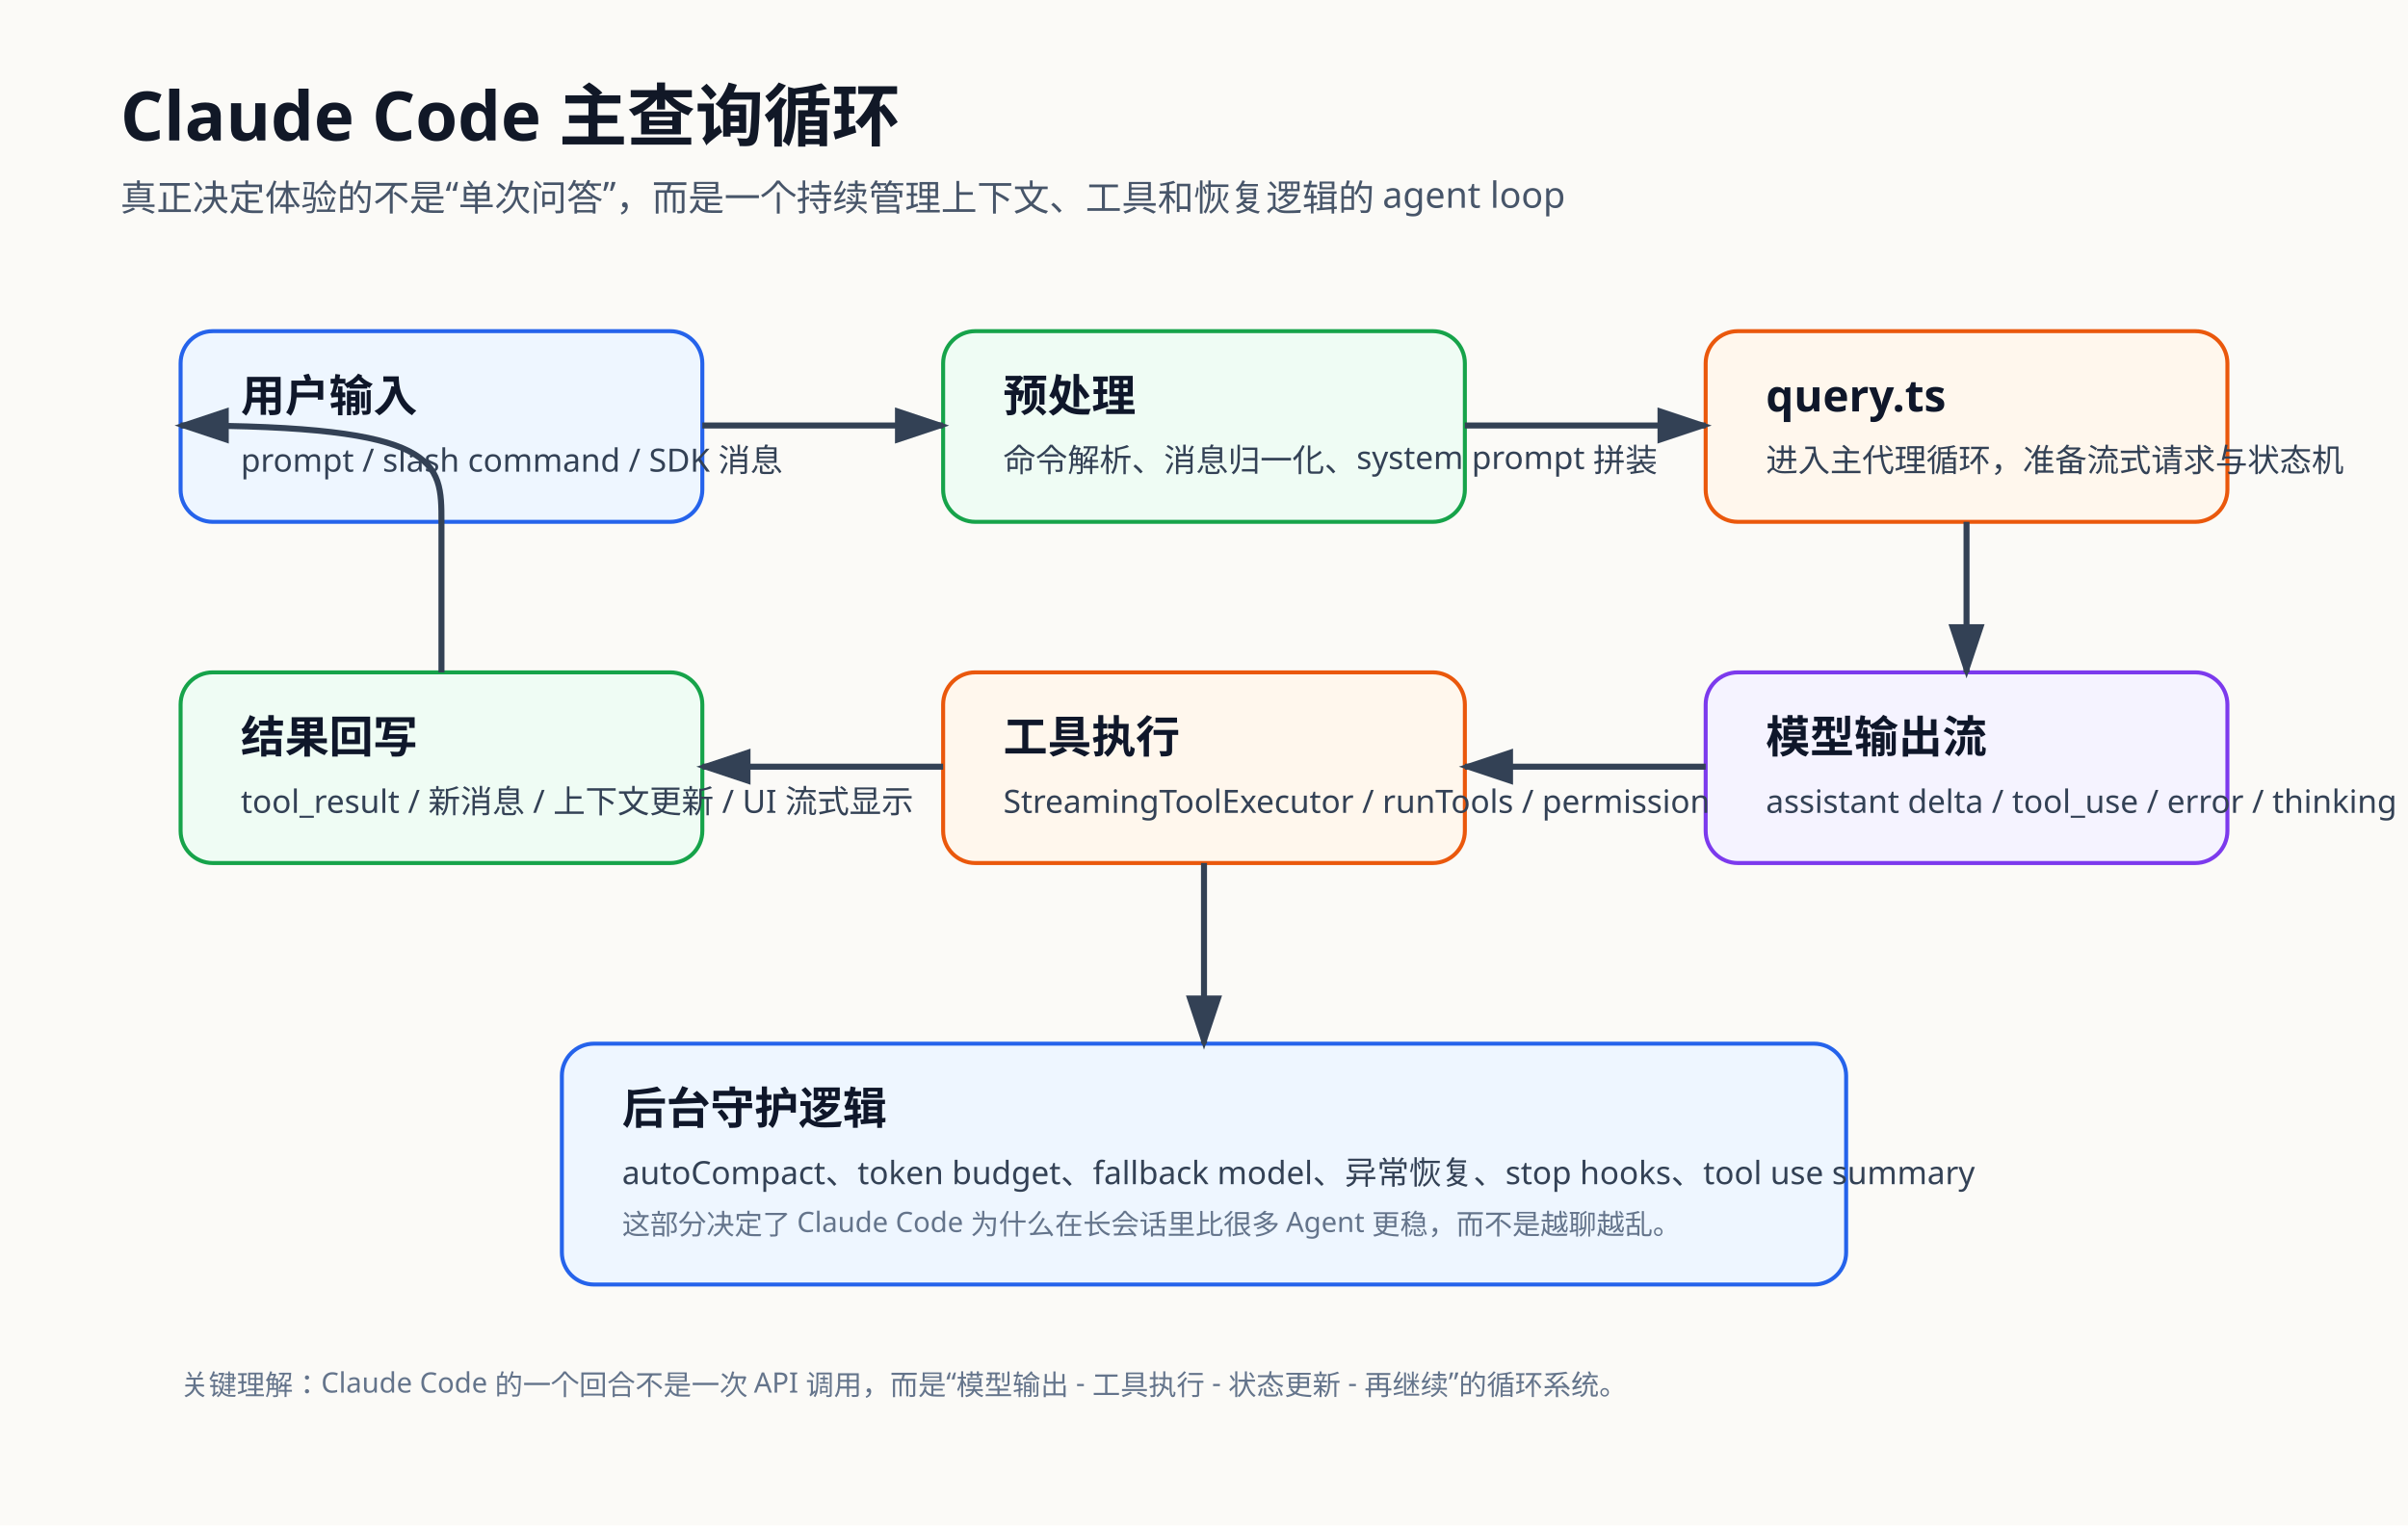
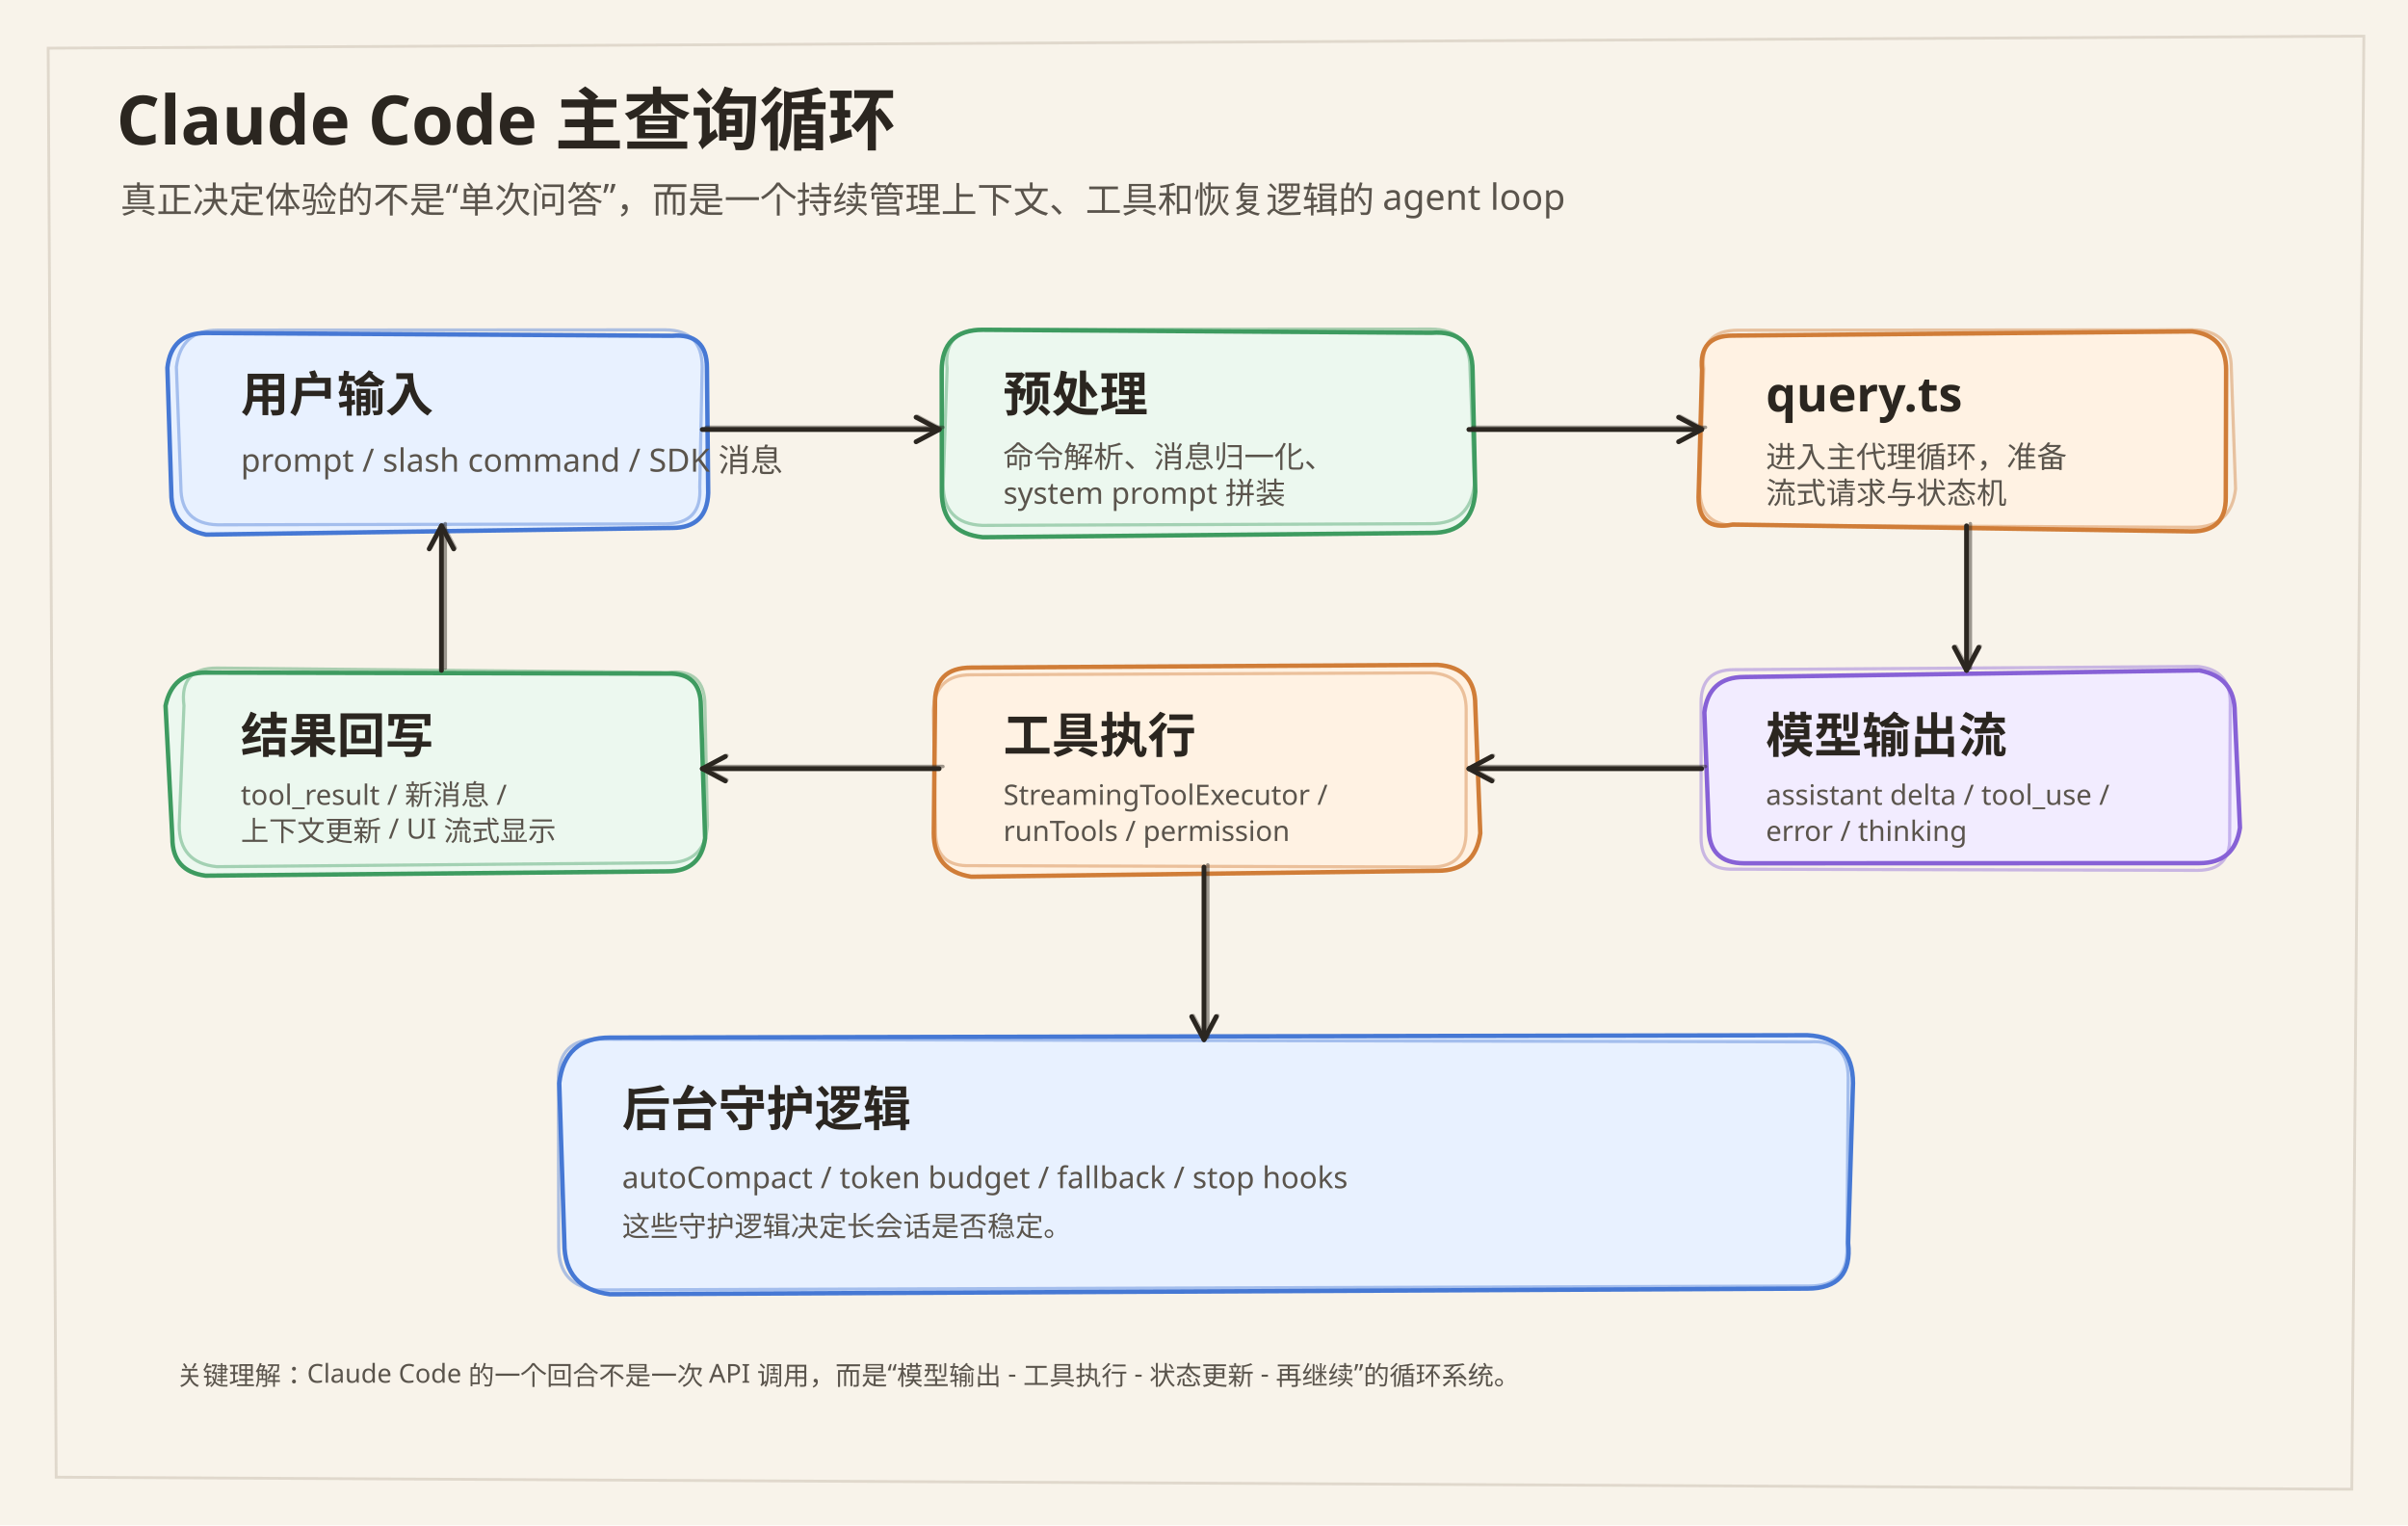
<svg xmlns="http://www.w3.org/2000/svg" width="1200" height="760" viewBox="0 0 1200 760">
-   <defs>
-     <style>
-       .bg { fill: #fbfaf7; }
-       .title { font: 700 34px 'PingFang SC', 'Microsoft YaHei', sans-serif; fill: #111827; }
-       .subtitle { font: 500 18px 'PingFang SC', 'Microsoft YaHei', sans-serif; fill: #475569; }
-       .box1 { fill: #eef6ff; stroke: #2563eb; stroke-width: 2; rx: 16; ry: 16; }
-       .box2 { fill: #effcf4; stroke: #16a34a; stroke-width: 2; rx: 16; ry: 16; }
-       .box3 { fill: #fff7ed; stroke: #ea580c; stroke-width: 2; rx: 16; ry: 16; }
-       .box4 { fill: #f5f3ff; stroke: #7c3aed; stroke-width: 2; rx: 16; ry: 16; }
-       .label { font: 700 22px 'PingFang SC', 'Microsoft YaHei', sans-serif; fill: #0f172a; }
-       .text { font: 500 16px 'PingFang SC', 'Microsoft YaHei', sans-serif; fill: #334155; }
-       .small { font: 500 14px 'PingFang SC', 'Microsoft YaHei', sans-serif; fill: #64748b; }
-       .arrow { stroke: #334155; stroke-width: 3; fill: none; marker-end: url(#m2); }
-     </style>
-     <marker id="m2" markerWidth="10" markerHeight="10" refX="8" refY="3" orient="auto">
-       <path d="M0,0 L0,6 L9,3 z" fill="#334155" />
-     </marker>
-   </defs>
-   <rect class="bg" width="1200" height="760" />
-   <text x="60" y="70" class="title">Claude Code 主查询循环</text>
-   <text x="60" y="105" class="subtitle">真正决定体验的不是“单次问答”，而是一个持续管理上下文、工具和恢复逻辑的 agent loop</text>
-   <rect x="90" y="165" width="260" height="95" class="box1" />
-   <text x="120" y="205" class="label">用户输入</text>
-   <text x="120" y="235" class="text">prompt / slash command / SDK 消息</text>
-   <rect x="470" y="165" width="260" height="95" class="box2" />
-   <text x="500" y="205" class="label">预处理</text>
-   <text x="500" y="235" class="text">命令解析、消息归一化、system prompt 拼装</text>
-   <rect x="850" y="165" width="260" height="95" class="box3" />
-   <text x="880" y="205" class="label">query.ts</text>
-   <text x="880" y="235" class="text">进入主代理循环，准备流式请求与状态机</text>
-   <rect x="850" y="335" width="260" height="95" class="box4" />
-   <text x="880" y="375" class="label">模型输出流</text>
-   <text x="880" y="405" class="text">assistant delta / tool_use / error / thinking</text>
-   <rect x="470" y="335" width="260" height="95" class="box3" />
-   <text x="500" y="375" class="label">工具执行</text>
-   <text x="500" y="405" class="text">StreamingToolExecutor / runTools / permission</text>
-   <rect x="90" y="335" width="260" height="95" class="box2" />
-   <text x="120" y="375" class="label">结果回写</text>
-   <text x="120" y="405" class="text">tool_result / 新消息 / 上下文更新 / UI 流式显示</text>
-   <rect x="280" y="520" width="640" height="120" class="box1" />
-   <text x="310" y="560" class="label">后台守护逻辑</text>
-   <text x="310" y="590" class="text">autoCompact、token budget、fallback model、异常恢复、stop hooks、tool use summary</text>
-   <text x="310" y="615" class="small">这部分决定了 Claude Code 为什么在长会话里比很多 Agent 更稳，而不是越聊越乱。</text>
-   <path d="M350 212 L470 212" class="arrow" />
-   <path d="M730 212 L850 212" class="arrow" />
-   <path d="M980 260 L980 335" class="arrow" />
-   <path d="M850 382 L730 382" class="arrow" />
-   <path d="M470 382 L350 382" class="arrow" />
-   <path d="M220 335 L220 260 C220 230 220 212 90 212" class="arrow" />
-   <path d="M600 430 L600 520" class="arrow" />
-   <text x="90" y="695" class="small">关键理解：Claude Code 的一个回合不是一次 API 调用，而是“模型输出 - 工具执行 - 状态更新 - 再继续”的循环系统。</text>
+   <rect width="1200" height="760" fill="#f8f3ea" />
+   <path d="M 24 24 L 1178 18 L 1172 742 L 28 736 Z" fill="none" stroke="#d9d1c4" stroke-width="1.4" opacity="0.8" />
+   <text x="58" y="72" fill="#2b2620" font-size="34" font-weight="700" font-family="'Comic Sans MS', 'Marker Felt', 'Kaiti SC', 'STKaiti', 'LXGW WenKai', 'PingFang SC', sans-serif">
+     <tspan x="58" dy="0">Claude Code 主查询循环</tspan>
+   </text>
+   <text x="60" y="106" fill="#5a544c" font-size="18" font-weight="500" font-family="'PingFang SC', 'Hiragino Sans GB', 'Microsoft YaHei', sans-serif">
+     <tspan x="60" dy="0">真正决定体验的不是“单次问答”，而是一个持续管理上下文、工具和恢复逻辑的 agent loop</tspan>
+   </text>
+   <path d="M 102.709 165.907 L 334.96 167.299 Q 352.292 165.907 352.292 183.239 L 352.923 245.697 Q 352.292 263.03 334.96 263.03 L 102.709 266.366 Q 85.377 263.03 85.377 245.697 L 83.423 183.239 Q 85.377 165.907 102.709 165.907 Z" fill="#e7f0ff" fill-opacity="0.98" stroke="none" />
+   <path d="M 102.709 165.907 L 334.96 167.299 Q 352.292 165.907 352.292 183.239 L 352.923 245.697 Q 352.292 263.03 334.96 263.03 L 102.709 266.366 Q 85.377 263.03 85.377 245.697 L 83.423 183.239 Q 85.377 165.907 102.709 165.907 Z" fill="none" stroke="#4678d4" stroke-width="2.2" stroke-linecap="round" stroke-linejoin="round" />
+   <path d="M 108.547 164.473 L 331.512 164.341 Q 349.914 164.473 349.914 182.875 L 348.723 242.616 Q 349.914 261.017 331.512 261.017 L 108.547 261.485 Q 90.146 261.017 90.146 242.616 L 87.905 182.875 Q 90.146 164.473 108.547 164.473 Z" fill="none" stroke="#4678d4" stroke-width="1.584" opacity="0.42" stroke-linecap="round" stroke-linejoin="round" />
+   <text x="120" y="205" fill="#2b2620" font-size="24" font-weight="700" font-family="'Comic Sans MS', 'Marker Felt', 'Kaiti SC', 'STKaiti', 'LXGW WenKai', 'PingFang SC', sans-serif">
+     <tspan x="120" dy="0">用户输入</tspan>
+   </text>
+   <text x="120" y="235" fill="#5a544c" font-size="16" font-weight="500" font-family="'PingFang SC', 'Hiragino Sans GB', 'Microsoft YaHei', sans-serif">
+     <tspan x="120" dy="0">prompt / slash command / SDK 消息</tspan>
+   </text>
+   <path d="M 489.802 164.317 L 713.396 165.82 Q 733.843 164.317 733.843 184.764 L 735.18 245.055 Q 733.843 265.503 713.396 265.503 L 489.802 267.678 Q 469.354 265.503 469.354 245.055 L 469.287 184.764 Q 469.354 164.317 489.802 164.317 Z" fill="#ebf8ee" fill-opacity="0.98" stroke="none" />
+   <path d="M 489.802 164.317 L 713.396 165.82 Q 733.843 164.317 733.843 184.764 L 735.18 245.055 Q 733.843 265.503 713.396 265.503 L 489.802 267.678 Q 469.354 265.503 469.354 245.055 L 469.287 184.764 Q 469.354 164.317 489.802 164.317 Z" fill="none" stroke="#3e9b60" stroke-width="2.2" stroke-linecap="round" stroke-linejoin="round" />
+   <path d="M 489.54 164.068 L 713.028 163.973 Q 732.547 164.068 732.547 183.587 L 734.772 241.408 Q 732.547 260.926 713.028 260.926 L 489.54 261.777 Q 470.021 260.926 470.021 241.408 L 471.985 183.587 Q 470.021 164.068 489.54 164.068 Z" fill="none" stroke="#3e9b60" stroke-width="1.584" opacity="0.42" stroke-linecap="round" stroke-linejoin="round" />
+   <text x="500" y="205" fill="#2b2620" font-size="24" font-weight="700" font-family="'Comic Sans MS', 'Marker Felt', 'Kaiti SC', 'STKaiti', 'LXGW WenKai', 'PingFang SC', sans-serif">
+     <tspan x="500" dy="0">预处理</tspan>
+   </text>
+   <text x="500" y="233" fill="#5a544c" font-size="15" font-weight="500" font-family="'PingFang SC', 'Hiragino Sans GB', 'Microsoft YaHei', sans-serif">
+     <tspan x="500" dy="0">命令解析、消息归一化、</tspan>
+     <tspan x="500" dy="18">system prompt 拼装</tspan>
+   </text>
+   <path d="M 863.45 167.216 L 1092.373 165.127 Q 1109.361 167.216 1109.361 184.203 L 1109.189 247.774 Q 1109.361 264.762 1092.373 264.762 L 863.45 261.355 Q 846.462 264.762 846.462 247.774 L 848.201 184.203 Q 846.462 167.216 863.45 167.216 Z" fill="#fff1e2" fill-opacity="0.98" stroke="none" />
+   <path d="M 863.45 167.216 L 1092.373 165.127 Q 1109.361 167.216 1109.361 184.203 L 1109.189 247.774 Q 1109.361 264.762 1092.373 264.762 L 863.45 261.355 Q 846.462 264.762 846.462 247.774 L 848.201 184.203 Q 846.462 167.216 863.45 167.216 Z" fill="none" stroke="#d07d38" stroke-width="2.2" stroke-linecap="round" stroke-linejoin="round" />
+   <path d="M 866.214 164.524 L 1092.814 164.346 Q 1111.954 164.524 1111.954 183.664 L 1114.062 243.585 Q 1111.954 262.725 1092.814 262.725 L 866.214 261.662 Q 847.074 262.725 847.074 243.585 L 849.025 183.664 Q 847.074 164.524 866.214 164.524 Z" fill="none" stroke="#d07d38" stroke-width="1.584" opacity="0.42" stroke-linecap="round" stroke-linejoin="round" />
+   <text x="880" y="205" fill="#2b2620" font-size="24" font-weight="700" font-family="'Comic Sans MS', 'Marker Felt', 'Kaiti SC', 'STKaiti', 'LXGW WenKai', 'PingFang SC', sans-serif">
+     <tspan x="880" dy="0">query.ts</tspan>
+   </text>
+   <text x="880" y="233" fill="#5a544c" font-size="15" font-weight="500" font-family="'PingFang SC', 'Hiragino Sans GB', 'Microsoft YaHei', sans-serif">
+     <tspan x="880" dy="0">进入主代理循环，准备</tspan>
+     <tspan x="880" dy="18">流式请求与状态机</tspan>
+   </text>
+   <path d="M 869.189 337.315 L 1096.031 334.008 Q 1113.668 337.315 1113.668 354.952 L 1116.256 412.416 Q 1113.668 430.053 1096.031 430.053 L 869.189 430.128 Q 851.552 430.053 851.552 412.416 L 849.345 354.952 Q 851.552 337.315 869.189 337.315 Z" fill="#f1ebff" fill-opacity="0.98" stroke="none" />
+   <path d="M 869.189 337.315 L 1096.031 334.008 Q 1113.668 337.315 1113.668 354.952 L 1116.256 412.416 Q 1113.668 430.053 1096.031 430.053 L 869.189 430.128 Q 851.552 430.053 851.552 412.416 L 849.345 354.952 Q 851.552 337.315 869.189 337.315 Z" fill="none" stroke="#8761d6" stroke-width="2.2" stroke-linecap="round" stroke-linejoin="round" />
+   <path d="M 863.981 333.675 L 1095.132 332.058 Q 1111.407 333.675 1111.407 349.95 L 1111.132 417.368 Q 1111.407 433.643 1095.132 433.643 L 863.981 433.052 Q 847.706 433.643 847.706 417.368 L 847.715 349.95 Q 847.706 333.675 863.981 333.675 Z" fill="none" stroke="#8761d6" stroke-width="1.584" opacity="0.42" stroke-linecap="round" stroke-linejoin="round" />
+   <text x="880" y="375" fill="#2b2620" font-size="24" font-weight="700" font-family="'Comic Sans MS', 'Marker Felt', 'Kaiti SC', 'STKaiti', 'LXGW WenKai', 'PingFang SC', sans-serif">
+     <tspan x="880" dy="0">模型输出流</tspan>
+   </text>
+   <text x="880" y="401" fill="#5a544c" font-size="14" font-weight="500" font-family="'PingFang SC', 'Hiragino Sans GB', 'Microsoft YaHei', sans-serif">
+     <tspan x="880" dy="0">assistant delta / tool_use /</tspan>
+     <tspan x="880" dy="18">error / thinking</tspan>
+   </text>
+   <path d="M 484.006 332.634 L 716.52 331.278 Q 735.182 332.634 735.182 351.297 L 737.677 415.177 Q 735.182 433.839 716.52 433.839 L 484.006 436.832 Q 465.344 433.839 465.344 415.177 L 465.948 351.297 Q 465.344 332.634 484.006 332.634 Z" fill="#fff1e2" fill-opacity="0.98" stroke="none" />
+   <path d="M 484.006 332.634 L 716.52 331.278 Q 735.182 332.634 735.182 351.297 L 737.677 415.177 Q 735.182 433.839 716.52 433.839 L 484.006 436.832 Q 465.344 433.839 465.344 415.177 L 465.948 351.297 Q 465.344 332.634 484.006 332.634 Z" fill="none" stroke="#d07d38" stroke-width="2.2" stroke-linecap="round" stroke-linejoin="round" />
+   <path d="M 483.695 336.224 L 713.173 335.244 Q 730.651 336.224 730.651 353.702 L 730.59 414.498 Q 730.651 431.975 713.173 431.975 L 483.695 431.31 Q 466.218 431.975 466.218 414.498 L 465.134 353.702 Q 466.218 336.224 483.695 336.224 Z" fill="none" stroke="#d07d38" stroke-width="1.584" opacity="0.42" stroke-linecap="round" stroke-linejoin="round" />
+   <text x="500" y="375" fill="#2b2620" font-size="24" font-weight="700" font-family="'Comic Sans MS', 'Marker Felt', 'Kaiti SC', 'STKaiti', 'LXGW WenKai', 'PingFang SC', sans-serif">
+     <tspan x="500" dy="0">工具执行</tspan>
+   </text>
+   <text x="500" y="401" fill="#5a544c" font-size="14" font-weight="500" font-family="'PingFang SC', 'Hiragino Sans GB', 'Microsoft YaHei', sans-serif">
+     <tspan x="500" dy="0">StreamingToolExecutor /</tspan>
+     <tspan x="500" dy="18">runTools / permission</tspan>
+   </text>
+   <path d="M 102.429 335.115 L 332.73 335.619 Q 349.251 335.115 349.251 351.635 L 351.39 417.613 Q 349.251 434.134 332.73 434.134 L 102.429 436.305 Q 85.908 434.134 85.908 417.613 L 82.501 351.635 Q 85.908 335.115 102.429 335.115 Z" fill="#ebf8ee" fill-opacity="0.98" stroke="none" />
+   <path d="M 102.429 335.115 L 332.73 335.619 Q 349.251 335.115 349.251 351.635 L 351.39 417.613 Q 349.251 434.134 332.73 434.134 L 102.429 436.305 Q 85.908 434.134 85.908 417.613 L 82.501 351.635 Q 85.908 335.115 102.429 335.115 Z" fill="none" stroke="#3e9b60" stroke-width="2.2" stroke-linecap="round" stroke-linejoin="round" />
+   <path d="M 107.984 332.856 L 332.636 335.067 Q 351.304 332.856 351.304 351.524 L 352.547 411.212 Q 351.304 429.88 332.636 429.88 L 107.984 431.814 Q 89.316 429.88 89.316 411.212 L 91.672 351.524 Q 89.316 332.856 107.984 332.856 Z" fill="none" stroke="#3e9b60" stroke-width="1.584" opacity="0.42" stroke-linecap="round" stroke-linejoin="round" />
+   <text x="120" y="375" fill="#2b2620" font-size="24" font-weight="700" font-family="'Comic Sans MS', 'Marker Felt', 'Kaiti SC', 'STKaiti', 'LXGW WenKai', 'PingFang SC', sans-serif">
+     <tspan x="120" dy="0">结果回写</tspan>
+   </text>
+   <text x="120" y="401" fill="#5a544c" font-size="14" font-weight="500" font-family="'PingFang SC', 'Hiragino Sans GB', 'Microsoft YaHei', sans-serif">
+     <tspan x="120" dy="0">tool_result / 新消息 /</tspan>
+     <tspan x="120" dy="18">上下文更新 / UI 流式显示</tspan>
+   </text>
+   <path d="M 303.976 516.975 L 900.689 515.791 Q 923.42 516.975 923.42 539.706 L 920.987 619.304 Q 923.42 642.035 900.689 642.035 L 303.976 644.864 Q 281.245 642.035 281.245 619.304 L 278.702 539.706 Q 281.245 516.975 303.976 516.975 Z" fill="#e7f0ff" fill-opacity="0.98" stroke="none" />
+   <path d="M 303.976 516.975 L 900.689 515.791 Q 923.42 516.975 923.42 539.706 L 920.987 619.304 Q 923.42 642.035 900.689 642.035 L 303.976 644.864 Q 281.245 642.035 281.245 619.304 L 278.702 539.706 Q 281.245 516.975 303.976 516.975 Z" fill="none" stroke="#4678d4" stroke-width="2.2" stroke-linecap="round" stroke-linejoin="round" />
+   <path d="M 297.679 517.769 L 901.784 519.092 Q 921.026 517.769 921.026 537.011 L 920.43 621.503 Q 921.026 640.744 901.784 640.744 L 297.679 642.699 Q 278.437 640.744 278.437 621.503 L 278.245 537.011 Q 278.437 517.769 297.679 517.769 Z" fill="none" stroke="#4678d4" stroke-width="1.584" opacity="0.42" stroke-linecap="round" stroke-linejoin="round" />
+   <text x="310" y="561" fill="#2b2620" font-size="24" font-weight="700" font-family="'Comic Sans MS', 'Marker Felt', 'Kaiti SC', 'STKaiti', 'LXGW WenKai', 'PingFang SC', sans-serif">
+     <tspan x="310" dy="0">后台守护逻辑</tspan>
+   </text>
+   <text x="310" y="592" fill="#5a544c" font-size="15" font-weight="500" font-family="'PingFang SC', 'Hiragino Sans GB', 'Microsoft YaHei', sans-serif">
+     <tspan x="310" dy="0">autoCompact / token budget / fallback / stop hooks</tspan>
+   </text>
+   <text x="310" y="616" fill="#5a544c" font-size="14" font-weight="500" font-family="'PingFang SC', 'Hiragino Sans GB', 'Microsoft YaHei', sans-serif">
+     <tspan x="310" dy="0">这些守护逻辑决定长会话是否稳定。</tspan>
+   </text>
+   <path d="M 350 214 L 468 214" fill="none" stroke="#2b2620" stroke-width="2.4" stroke-linecap="round" stroke-linejoin="round" opacity="1" />
+   <path d="M 350 214 L 468 214" fill="none" stroke="#2b2620" stroke-width="1.728" stroke-linecap="round" stroke-linejoin="round" opacity="0.45" transform="translate(1.9 -1.1)" />
+   <path d="M 456.522 207.897 L 468 214 L 456.522 220.103" fill="none" stroke="#2b2620" stroke-width="2.4" stroke-linecap="round" stroke-linejoin="round" opacity="1" />
+   <path d="M 456.522 207.897 L 468 214 L 456.522 220.103" fill="none" stroke="#2b2620" stroke-width="1.728" stroke-linecap="round" stroke-linejoin="round" opacity="0.35" transform="translate(0.8 -0.5)" />
+   <path d="M 732 214 L 848 214" fill="none" stroke="#2b2620" stroke-width="2.4" stroke-linecap="round" stroke-linejoin="round" opacity="1" />
+   <path d="M 732 214 L 848 214" fill="none" stroke="#2b2620" stroke-width="1.728" stroke-linecap="round" stroke-linejoin="round" opacity="0.45" transform="translate(1.9 -1.1)" />
+   <path d="M 836.522 207.897 L 848 214 L 836.522 220.103" fill="none" stroke="#2b2620" stroke-width="2.4" stroke-linecap="round" stroke-linejoin="round" opacity="1" />
+   <path d="M 836.522 207.897 L 848 214 L 836.522 220.103" fill="none" stroke="#2b2620" stroke-width="1.728" stroke-linecap="round" stroke-linejoin="round" opacity="0.35" transform="translate(0.8 -0.5)" />
+   <path d="M 980 262 L 980 334" fill="none" stroke="#2b2620" stroke-width="2.4" stroke-linecap="round" stroke-linejoin="round" opacity="1" />
+   <path d="M 980 262 L 980 334" fill="none" stroke="#2b2620" stroke-width="1.728" stroke-linecap="round" stroke-linejoin="round" opacity="0.45" transform="translate(1.9 -1.1)" />
+   <path d="M 986.103 322.522 L 980 334 L 973.897 322.522" fill="none" stroke="#2b2620" stroke-width="2.4" stroke-linecap="round" stroke-linejoin="round" opacity="1" />
+   <path d="M 986.103 322.522 L 980 334 L 973.897 322.522" fill="none" stroke="#2b2620" stroke-width="1.728" stroke-linecap="round" stroke-linejoin="round" opacity="0.35" transform="translate(0.8 -0.5)" />
+   <path d="M 848 383 L 732 383" fill="none" stroke="#2b2620" stroke-width="2.4" stroke-linecap="round" stroke-linejoin="round" opacity="1" />
+   <path d="M 848 383 L 732 383" fill="none" stroke="#2b2620" stroke-width="1.728" stroke-linecap="round" stroke-linejoin="round" opacity="0.45" transform="translate(1.9 -1.1)" />
+   <path d="M 743.478 389.103 L 732 383 L 743.478 376.897" fill="none" stroke="#2b2620" stroke-width="2.4" stroke-linecap="round" stroke-linejoin="round" opacity="1" />
+   <path d="M 743.478 389.103 L 732 383 L 743.478 376.897" fill="none" stroke="#2b2620" stroke-width="1.728" stroke-linecap="round" stroke-linejoin="round" opacity="0.35" transform="translate(0.8 -0.5)" />
+   <path d="M 468 383 L 350 383" fill="none" stroke="#2b2620" stroke-width="2.4" stroke-linecap="round" stroke-linejoin="round" opacity="1" />
+   <path d="M 468 383 L 350 383" fill="none" stroke="#2b2620" stroke-width="1.728" stroke-linecap="round" stroke-linejoin="round" opacity="0.45" transform="translate(1.9 -1.1)" />
+   <path d="M 361.478 389.103 L 350 383 L 361.478 376.897" fill="none" stroke="#2b2620" stroke-width="2.4" stroke-linecap="round" stroke-linejoin="round" opacity="1" />
+   <path d="M 361.478 389.103 L 350 383 L 361.478 376.897" fill="none" stroke="#2b2620" stroke-width="1.728" stroke-linecap="round" stroke-linejoin="round" opacity="0.35" transform="translate(0.8 -0.5)" />
+   <path d="M 220 334 L 220 262" fill="none" stroke="#2b2620" stroke-width="2.4" stroke-linecap="round" stroke-linejoin="round" opacity="1" />
+   <path d="M 220 334 L 220 262" fill="none" stroke="#2b2620" stroke-width="1.728" stroke-linecap="round" stroke-linejoin="round" opacity="0.45" transform="translate(1.9 -1.1)" />
+   <path d="M 213.897 273.478 L 220 262 L 226.103 273.478" fill="none" stroke="#2b2620" stroke-width="2.4" stroke-linecap="round" stroke-linejoin="round" opacity="1" />
+   <path d="M 213.897 273.478 L 220 262 L 226.103 273.478" fill="none" stroke="#2b2620" stroke-width="1.728" stroke-linecap="round" stroke-linejoin="round" opacity="0.35" transform="translate(0.8 -0.5)" />
+   <path d="M 600 432 L 600 518" fill="none" stroke="#2b2620" stroke-width="2.4" stroke-linecap="round" stroke-linejoin="round" opacity="1" />
+   <path d="M 600 432 L 600 518" fill="none" stroke="#2b2620" stroke-width="1.728" stroke-linecap="round" stroke-linejoin="round" opacity="0.45" transform="translate(1.9 -1.1)" />
+   <path d="M 606.103 506.522 L 600 518 L 593.897 506.522" fill="none" stroke="#2b2620" stroke-width="2.4" stroke-linecap="round" stroke-linejoin="round" opacity="1" />
+   <path d="M 606.103 506.522 L 600 518 L 593.897 506.522" fill="none" stroke="#2b2620" stroke-width="1.728" stroke-linecap="round" stroke-linejoin="round" opacity="0.35" transform="translate(0.8 -0.5)" />
+   <text x="88" y="690" fill="#5a544c" font-size="13" font-weight="500" font-family="'PingFang SC', 'Hiragino Sans GB', 'Microsoft YaHei', sans-serif">
+     <tspan x="88" dy="0">关键理解：Claude Code 的一个回合不是一次 API 调用，而是“模型输出 - 工具执行 - 状态更新 - 再继续”的循环系统。</tspan>
+   </text>
</svg>
